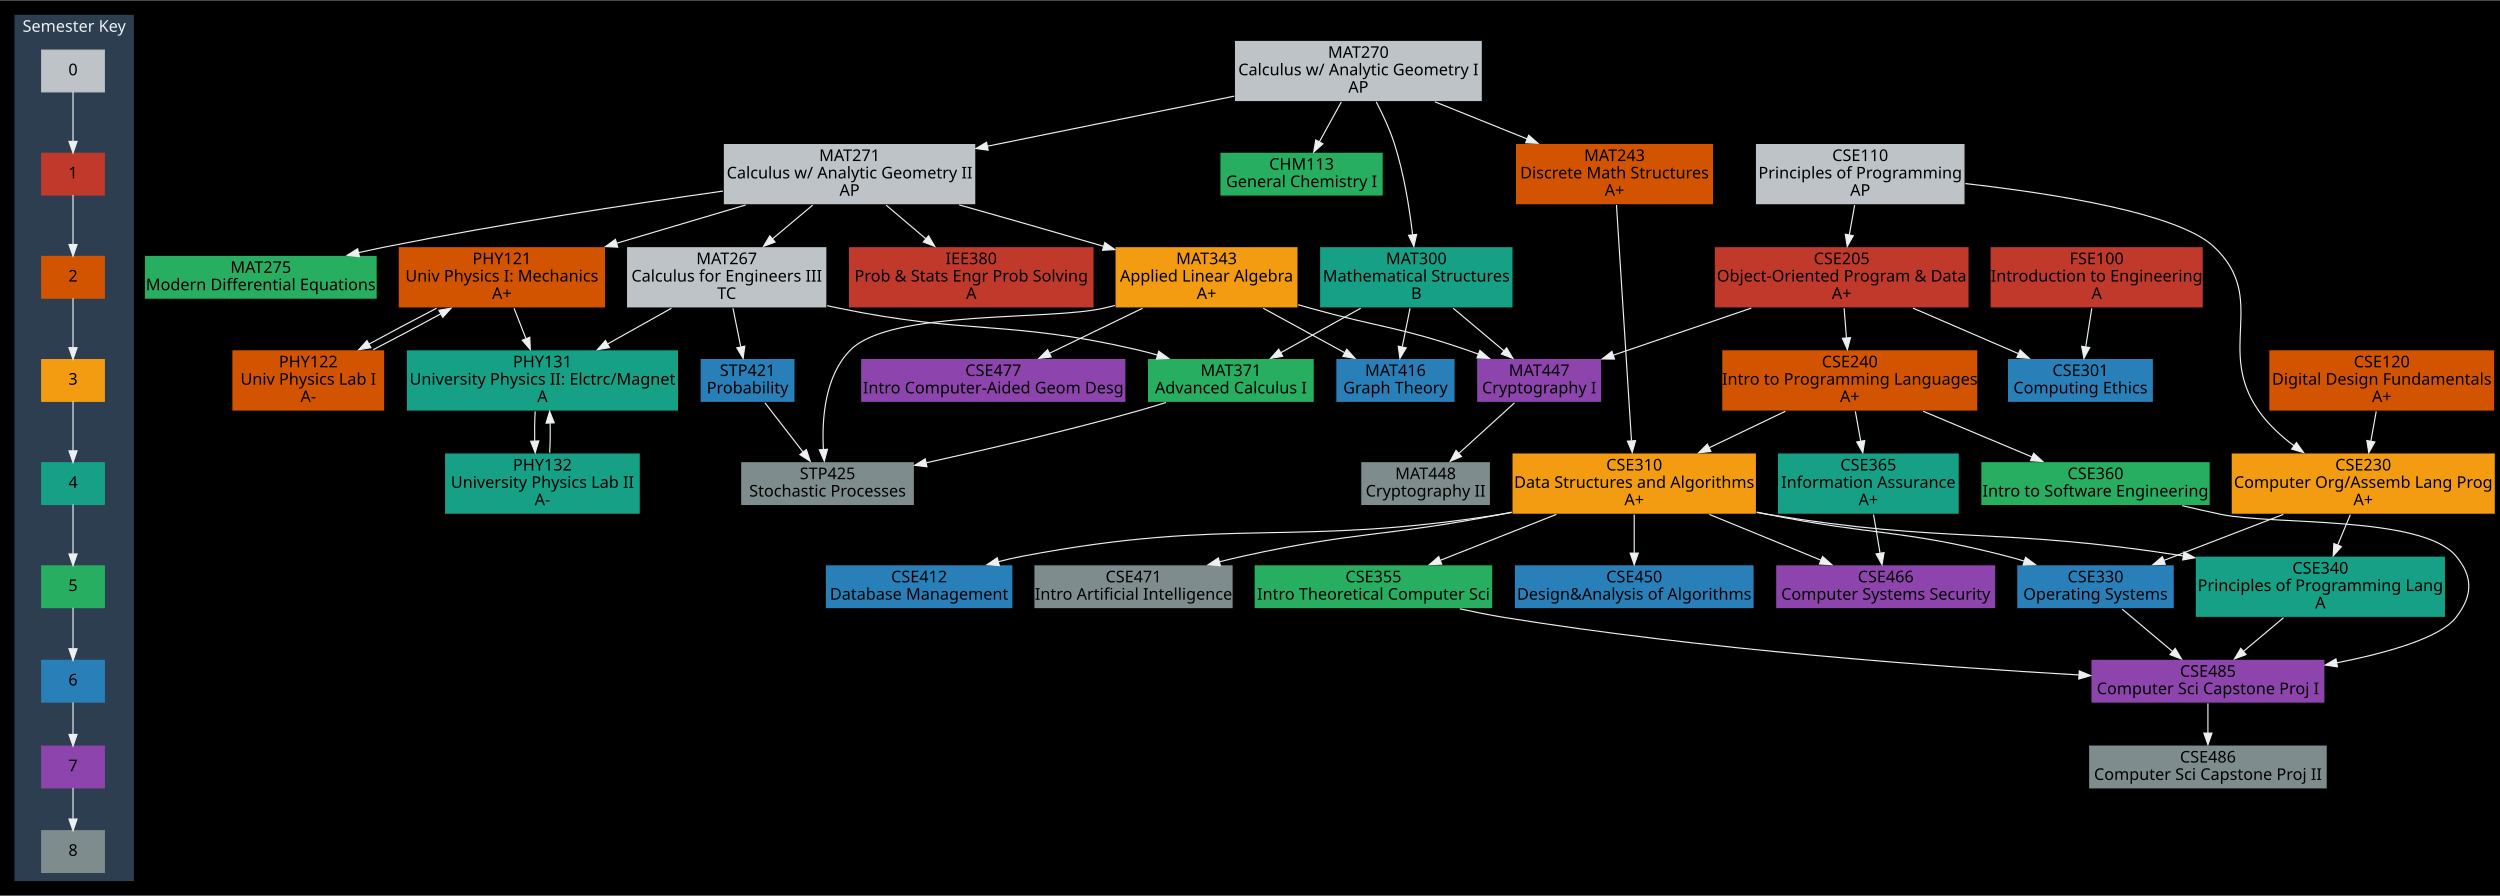
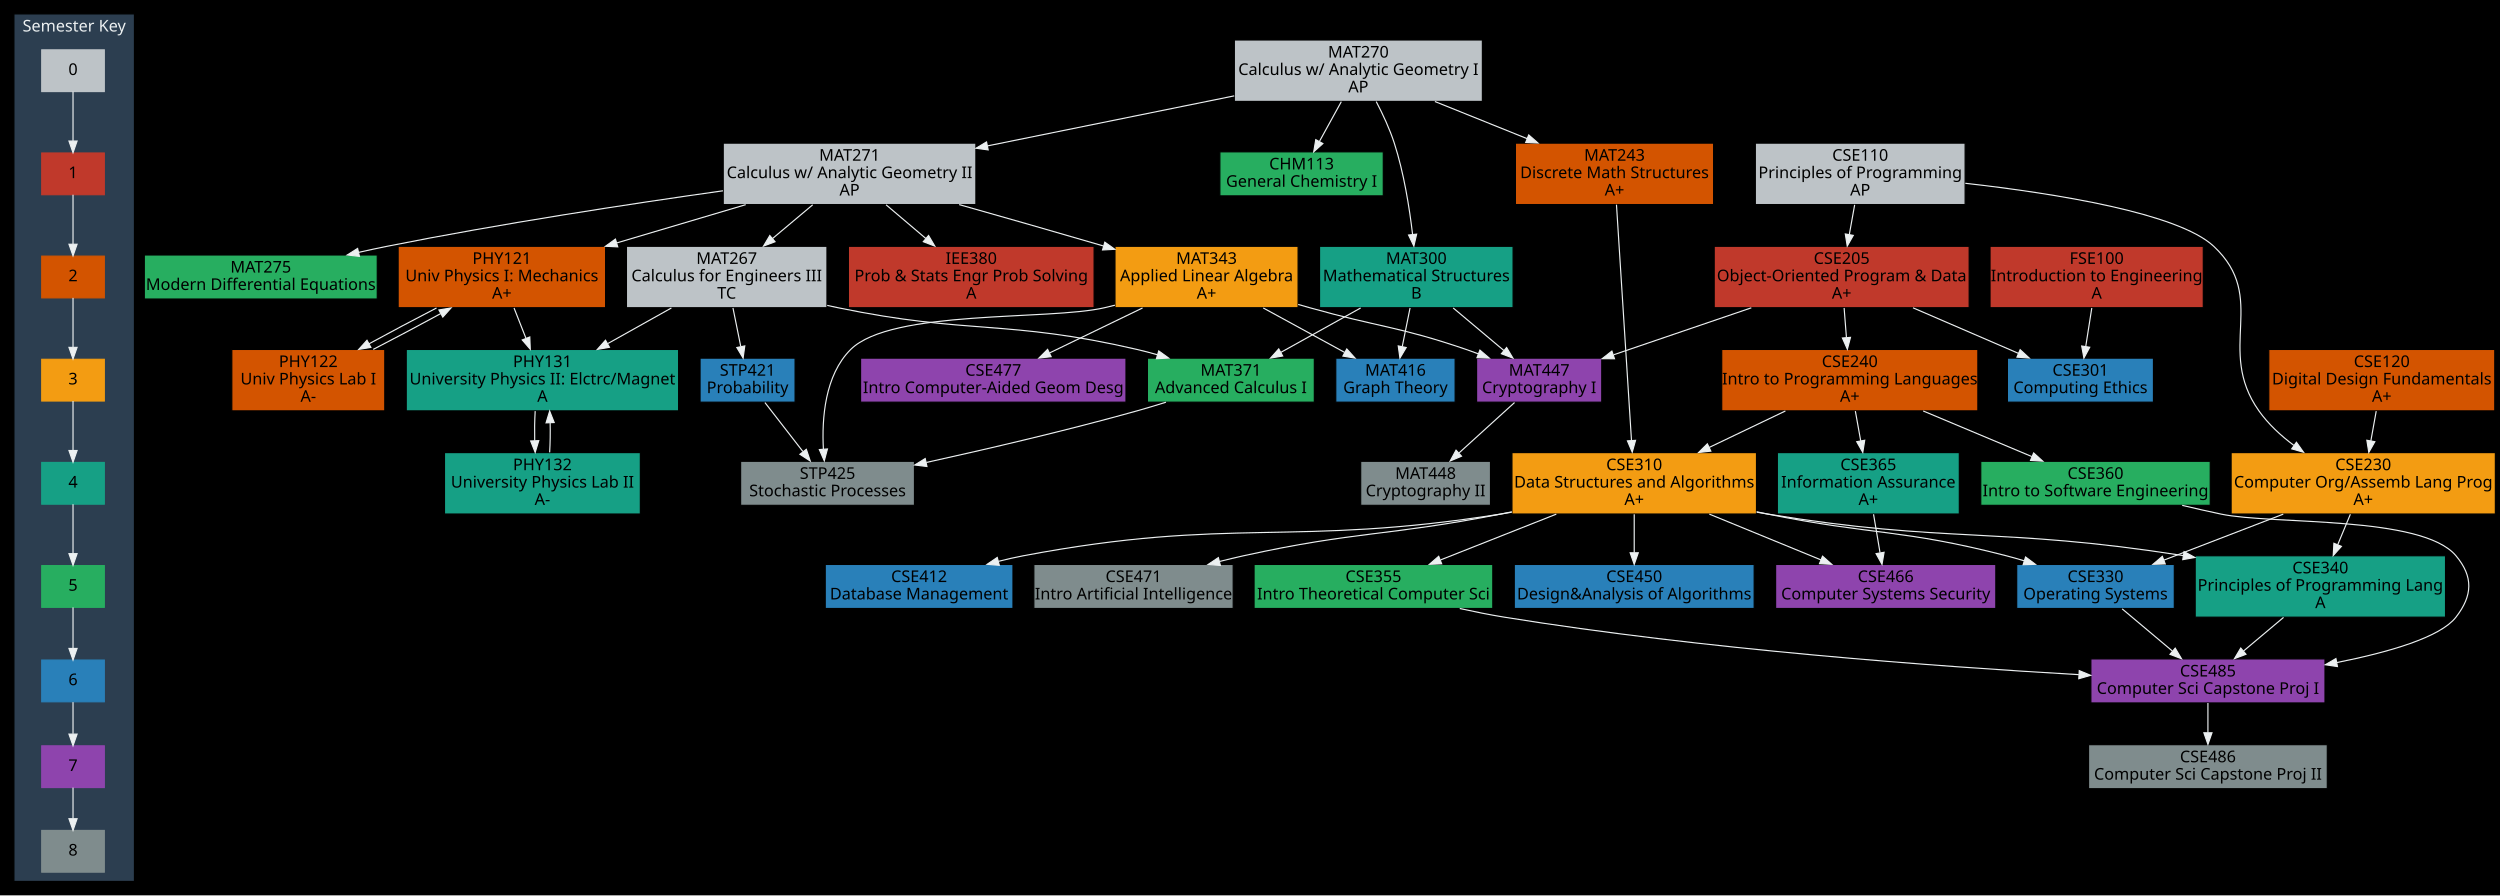
- <svg xmlns="http://www.w3.org/2000/svg" width="2157pt" height="773pt" viewBox="0.00 0.00 2157.00 772.50">
+ <svg xmlns="http://www.w3.org/2000/svg" width="1250px" viewBox="0.00 0.00 2157.00 772.50">
  <g id="graph0" class="graph" transform="scale(1 1) rotate(0) translate(4 768.5)">
    <polygon fill="#000000" stroke="transparent" points="-4,4 -4,-768.5 2153,-768.5 2153,4 -4,4" />
    <g id="clust1" class="cluster">
      <polygon fill="#2c3e50" stroke="#000000" points="8,-8 8,-756.5 112,-756.5 112,-8 8,-8" />
      <text text-anchor="middle" x="60" y="-741.3" font-family="Sans-Serif" font-size="14.00" fill="#ecf0f1">Semester Key</text>
    </g>
    <g id="node1" class="node">
      <polygon fill="#bdc3c7" stroke="#bdc3c7" points="86,-725.5 32,-725.5 32,-689.5 86,-689.5 86,-725.5" />
      <text text-anchor="middle" x="59" y="-703.8" font-family="Sans-Serif" font-size="14.00" fill="#000000">0</text>
    </g>
    <g id="node2" class="node">
      <polygon fill="#c0392b" stroke="#c0392b" points="86,-636.5 32,-636.5 32,-600.5 86,-600.5 86,-636.5" />
      <text text-anchor="middle" x="59" y="-614.8" font-family="Sans-Serif" font-size="14.00" fill="#000000">1</text>
    </g>
    <g id="edge1" class="edge">
      <path fill="none" stroke="#ecf0f1" d="M59,-689.49C59,-677.266 59,-660.85 59,-646.882" />
      <polygon fill="#ecf0f1" stroke="#ecf0f1" points="62.5,-646.789 59,-636.789 55.5,-646.789 62.5,-646.789" />
    </g>
    <g id="node3" class="node">
      <polygon fill="#d35400" stroke="#d35400" points="86,-547.5 32,-547.5 32,-511.5 86,-511.5 86,-547.5" />
      <text text-anchor="middle" x="59" y="-525.8" font-family="Sans-Serif" font-size="14.00" fill="#000000">2</text>
    </g>
    <g id="edge2" class="edge">
      <path fill="none" stroke="#ecf0f1" d="M59,-600.49C59,-588.266 59,-571.85 59,-557.882" />
      <polygon fill="#ecf0f1" stroke="#ecf0f1" points="62.5,-557.789 59,-547.789 55.5,-557.789 62.5,-557.789" />
    </g>
    <g id="node4" class="node">
      <polygon fill="#f39c12" stroke="#f39c12" points="86,-458.5 32,-458.5 32,-422.5 86,-422.5 86,-458.5" />
      <text text-anchor="middle" x="59" y="-436.8" font-family="Sans-Serif" font-size="14.00" fill="#000000">3</text>
    </g>
    <g id="edge3" class="edge">
      <path fill="none" stroke="#ecf0f1" d="M59,-511.49C59,-499.266 59,-482.849 59,-468.882" />
      <polygon fill="#ecf0f1" stroke="#ecf0f1" points="62.5,-468.789 59,-458.789 55.5,-468.789 62.5,-468.789" />
    </g>
    <g id="node5" class="node">
      <polygon fill="#16a085" stroke="#16a085" points="86,-369.5 32,-369.5 32,-333.5 86,-333.5 86,-369.5" />
      <text text-anchor="middle" x="59" y="-347.8" font-family="Sans-Serif" font-size="14.00" fill="#000000">4</text>
    </g>
    <g id="edge4" class="edge">
      <path fill="none" stroke="#ecf0f1" d="M59,-422.49C59,-410.266 59,-393.849 59,-379.882" />
      <polygon fill="#ecf0f1" stroke="#ecf0f1" points="62.5,-379.789 59,-369.789 55.5,-379.789 62.5,-379.789" />
    </g>
    <g id="node6" class="node">
      <polygon fill="#27ae60" stroke="#27ae60" points="86,-280.5 32,-280.5 32,-244.5 86,-244.5 86,-280.5" />
      <text text-anchor="middle" x="59" y="-258.8" font-family="Sans-Serif" font-size="14.00" fill="#000000">5</text>
    </g>
    <g id="edge5" class="edge">
      <path fill="none" stroke="#ecf0f1" d="M59,-333.49C59,-321.266 59,-304.849 59,-290.882" />
      <polygon fill="#ecf0f1" stroke="#ecf0f1" points="62.5,-290.789 59,-280.789 55.5,-290.789 62.5,-290.789" />
    </g>
    <g id="node7" class="node">
      <polygon fill="#2980b9" stroke="#2980b9" points="86,-199 32,-199 32,-163 86,-163 86,-199" />
      <text text-anchor="middle" x="59" y="-177.3" font-family="Sans-Serif" font-size="14.00" fill="#000000">6</text>
    </g>
    <g id="edge6" class="edge">
      <path fill="none" stroke="#ecf0f1" d="M59,-244.412C59,-234.072 59,-220.877 59,-209.204" />
      <polygon fill="#ecf0f1" stroke="#ecf0f1" points="62.5,-209.037 59,-199.037 55.5,-209.037 62.5,-209.037" />
    </g>
    <g id="node8" class="node">
      <polygon fill="#8e44ad" stroke="#8e44ad" points="86,-125 32,-125 32,-89 86,-89 86,-125" />
      <text text-anchor="middle" x="59" y="-103.3" font-family="Sans-Serif" font-size="14.00" fill="#000000">7</text>
    </g>
    <g id="edge7" class="edge">
      <path fill="none" stroke="#ecf0f1" d="M59,-162.708C59,-154.464 59,-144.538 59,-135.362" />
      <polygon fill="#ecf0f1" stroke="#ecf0f1" points="62.5,-135.082 59,-125.082 55.5,-135.082 62.5,-135.082" />
    </g>
    <g id="node9" class="node">
      <polygon fill="#7f8c8d" stroke="#7f8c8d" points="86,-52 32,-52 32,-16 86,-16 86,-52" />
      <text text-anchor="middle" x="59" y="-30.3" font-family="Sans-Serif" font-size="14.00" fill="#000000">8</text>
    </g>
    <g id="edge8" class="edge">
      <path fill="none" stroke="#ecf0f1" d="M59,-88.955C59,-80.883 59,-71.176 59,-62.182" />
      <polygon fill="#ecf0f1" stroke="#ecf0f1" points="62.5,-62.09 59,-52.09 55.5,-62.09 62.5,-62.09" />
    </g>
    <g id="node10" class="node">
      <polygon fill="#bdc3c7" stroke="#000000" points="1275,-734 1061,-734 1061,-681 1275,-681 1275,-734" />
      <text text-anchor="middle" x="1168" y="-718.8" font-family="Sans-Serif" font-size="14.00" fill="#000000">MAT270</text>
      <text text-anchor="middle" x="1168" y="-703.8" font-family="Sans-Serif" font-size="14.00" fill="#000000">Calculus w/ Analytic Geometry I</text>
      <text text-anchor="middle" x="1168" y="-688.8" font-family="Sans-Serif" font-size="14.00" fill="#000000">AP</text>
    </g>
    <g id="node11" class="node">
      <polygon fill="#bdc3c7" stroke="#000000" points="838,-645 620,-645 620,-592 838,-592 838,-645" />
      <text text-anchor="middle" x="729" y="-629.8" font-family="Sans-Serif" font-size="14.00" fill="#000000">MAT271</text>
      <text text-anchor="middle" x="729" y="-614.8" font-family="Sans-Serif" font-size="14.00" fill="#000000">Calculus w/ Analytic Geometry II</text>
      <text text-anchor="middle" x="729" y="-599.8" font-family="Sans-Serif" font-size="14.00" fill="#000000">AP</text>
    </g>
    <g id="edge9" class="edge">
      <path fill="none" stroke="#ecf0f1" d="M1060.889,-685.785C996.549,-672.741 914.566,-656.12 848.181,-642.662" />
      <polygon fill="#ecf0f1" stroke="#ecf0f1" points="848.581,-639.172 838.085,-640.615 847.19,-646.032 848.581,-639.172" />
    </g>
    <g id="node19" class="node">
      <polygon fill="#d35400" stroke="#000000" points="1474.5,-645 1303.5,-645 1303.5,-592 1474.5,-592 1474.5,-645" />
      <text text-anchor="middle" x="1389" y="-629.8" font-family="Sans-Serif" font-size="14.00" fill="#000000">MAT243</text>
      <text text-anchor="middle" x="1389" y="-614.8" font-family="Sans-Serif" font-size="14.00" fill="#000000">Discrete Math Structures</text>
      <text text-anchor="middle" x="1389" y="-599.8" font-family="Sans-Serif" font-size="14.00" fill="#000000">A+</text>
    </g>
    <g id="edge14" class="edge">
      <path fill="none" stroke="#ecf0f1" d="M1234.008,-680.918C1259.043,-670.836 1287.735,-659.281 1313.573,-648.876" />
      <polygon fill="#ecf0f1" stroke="#ecf0f1" points="1314.982,-652.081 1322.951,-645.099 1312.367,-645.588 1314.982,-652.081" />
    </g>
    <g id="node27" class="node">
      <polygon fill="#16a085" stroke="#000000" points="1301.5,-556 1134.5,-556 1134.5,-503 1301.5,-503 1301.5,-556" />
      <text text-anchor="middle" x="1218" y="-540.8" font-family="Sans-Serif" font-size="14.00" fill="#000000">MAT300</text>
      <text text-anchor="middle" x="1218" y="-525.8" font-family="Sans-Serif" font-size="14.00" fill="#000000">Mathematical Structures</text>
      <text text-anchor="middle" x="1218" y="-510.8" font-family="Sans-Serif" font-size="14.00" fill="#000000">B</text>
    </g>
    <g id="edge26" class="edge">
      <path fill="none" stroke="#ecf0f1" d="M1183.401,-680.859C1189.07,-670.036 1195.062,-657.22 1199,-645 1207.27,-619.337 1212.071,-589.25 1214.778,-566.219" />
      <polygon fill="#ecf0f1" stroke="#ecf0f1" points="1218.268,-566.496 1215.879,-556.174 1211.31,-565.733 1218.268,-566.496" />
    </g>
    <g id="node33" class="node">
      <polygon fill="#27ae60" stroke="#000000" points="1189.5,-637.5 1048.5,-637.5 1048.5,-599.5 1189.5,-599.5 1189.5,-637.5" />
      <text text-anchor="middle" x="1119" y="-622.3" font-family="Sans-Serif" font-size="14.00" fill="#000000">CHM113</text>
      <text text-anchor="middle" x="1119" y="-607.3" font-family="Sans-Serif" font-size="14.00" fill="#000000">General Chemistry I</text>
    </g>
    <g id="edge35" class="edge">
      <path fill="none" stroke="#ecf0f1" d="M1153.298,-680.797C1147.308,-669.917 1140.382,-657.337 1134.329,-646.342" />
      <polygon fill="#ecf0f1" stroke="#ecf0f1" points="1137.378,-644.624 1129.489,-637.552 1131.246,-648 1137.378,-644.624" />
    </g>
    <g id="node12" class="node">
      <polygon fill="#bdc3c7" stroke="#000000" points="709.5,-556 536.5,-556 536.5,-503 709.5,-503 709.5,-556" />
      <text text-anchor="middle" x="623" y="-540.8" font-family="Sans-Serif" font-size="14.00" fill="#000000">MAT267</text>
      <text text-anchor="middle" x="623" y="-525.8" font-family="Sans-Serif" font-size="14.00" fill="#000000">Calculus for Engineers III</text>
      <text text-anchor="middle" x="623" y="-510.8" font-family="Sans-Serif" font-size="14.00" fill="#000000">TC</text>
    </g>
    <g id="edge10" class="edge">
      <path fill="none" stroke="#ecf0f1" d="M697.197,-591.797C686.296,-582.645 673.963,-572.29 662.527,-562.688" />
      <polygon fill="#ecf0f1" stroke="#ecf0f1" points="664.69,-559.934 654.781,-556.184 660.189,-565.295 664.69,-559.934" />
    </g>
    <g id="node16" class="node">
      <polygon fill="#c0392b" stroke="#000000" points="940,-556 728,-556 728,-503 940,-503 940,-556" />
      <text text-anchor="middle" x="834" y="-540.8" font-family="Sans-Serif" font-size="14.00" fill="#000000">IEE380</text>
      <text text-anchor="middle" x="834" y="-525.8" font-family="Sans-Serif" font-size="14.00" fill="#000000">Prob &amp; Stats Engr Prob Solving</text>
      <text text-anchor="middle" x="834" y="-510.8" font-family="Sans-Serif" font-size="14.00" fill="#000000">A</text>
    </g>
    <g id="edge12" class="edge">
      <path fill="none" stroke="#ecf0f1" d="M760.504,-591.797C771.301,-582.645 783.518,-572.29 794.846,-562.688" />
      <polygon fill="#ecf0f1" stroke="#ecf0f1" points="797.154,-565.32 802.519,-556.184 792.627,-559.98 797.154,-565.32" />
    </g>
    <g id="node20" class="node">
      <polygon fill="#d35400" stroke="#000000" points="518.5,-556 339.5,-556 339.5,-503 518.5,-503 518.5,-556" />
      <text text-anchor="middle" x="429" y="-540.8" font-family="Sans-Serif" font-size="14.00" fill="#000000">PHY121</text>
      <text text-anchor="middle" x="429" y="-525.8" font-family="Sans-Serif" font-size="14.00" fill="#000000">Univ Physics I: Mechanics</text>
      <text text-anchor="middle" x="429" y="-510.8" font-family="Sans-Serif" font-size="14.00" fill="#000000">A+</text>
    </g>
    <g id="edge15" class="edge">
      <path fill="none" stroke="#ecf0f1" d="M639.396,-591.918C604.44,-581.547 564.229,-569.618 528.387,-558.985" />
      <polygon fill="#ecf0f1" stroke="#ecf0f1" points="528.983,-555.511 518.401,-556.022 526.992,-562.222 528.983,-555.511" />
    </g>
    <g id="node24" class="node">
      <polygon fill="#f39c12" stroke="#000000" points="1116,-556 958,-556 958,-503 1116,-503 1116,-556" />
      <text text-anchor="middle" x="1037" y="-540.8" font-family="Sans-Serif" font-size="14.00" fill="#000000">MAT343</text>
      <text text-anchor="middle" x="1037" y="-525.8" font-family="Sans-Serif" font-size="14.00" fill="#000000">Applied Linear Algebra</text>
      <text text-anchor="middle" x="1037" y="-510.8" font-family="Sans-Serif" font-size="14.00" fill="#000000">A+</text>
    </g>
    <g id="edge22" class="edge">
      <path fill="none" stroke="#ecf0f1" d="M823.575,-591.983C859.885,-581.717 901.928,-569.729 947.977,-556.285" />
      <polygon fill="#ecf0f1" stroke="#ecf0f1" points="949.247,-559.561 957.863,-553.395 947.283,-552.842 949.247,-559.561" />
    </g>
    <g id="node30" class="node">
      <polygon fill="#27ae60" stroke="#000000" points="321.5,-548.5 120.5,-548.5 120.5,-510.5 321.5,-510.5 321.5,-548.5" />
      <text text-anchor="middle" x="221" y="-533.3" font-family="Sans-Serif" font-size="14.00" fill="#000000">MAT275</text>
      <text text-anchor="middle" x="221" y="-518.3" font-family="Sans-Serif" font-size="14.00" fill="#000000">Modern Differential Equations</text>
    </g>
    <g id="edge31" class="edge">
      <path fill="none" stroke="#ecf0f1" d="M619.761,-603.886C539.329,-592.52 427.468,-575.447 330,-556 322.057,-554.415 313.818,-552.646 305.589,-550.794" />
      <polygon fill="#ecf0f1" stroke="#ecf0f1" points="306.105,-547.322 295.576,-548.501 304.543,-554.145 306.105,-547.322" />
    </g>
    <g id="node28" class="node">
      <polygon fill="#16a085" stroke="#000000" points="581.5,-467 346.5,-467 346.5,-414 581.5,-414 581.5,-467" />
      <text text-anchor="middle" x="464" y="-451.8" font-family="Sans-Serif" font-size="14.00" fill="#000000">PHY131</text>
      <text text-anchor="middle" x="464" y="-436.8" font-family="Sans-Serif" font-size="14.00" fill="#000000">University Physics II: Elctrc/Magnet</text>
      <text text-anchor="middle" x="464" y="-421.8" font-family="Sans-Serif" font-size="14.00" fill="#000000">A</text>
    </g>
    <g id="edge28" class="edge">
      <path fill="none" stroke="#ecf0f1" d="M575.295,-502.797C558.08,-493.161 538.484,-482.192 520.582,-472.172" />
      <polygon fill="#ecf0f1" stroke="#ecf0f1" points="521.833,-468.861 511.397,-467.031 518.414,-474.969 521.833,-468.861" />
    </g>
    <g id="node31" class="node">
      <polygon fill="#27ae60" stroke="#000000" points="1130,-459.5 986,-459.5 986,-421.5 1130,-421.5 1130,-459.5" />
      <text text-anchor="middle" x="1058" y="-444.3" font-family="Sans-Serif" font-size="14.00" fill="#000000">MAT371</text>
      <text text-anchor="middle" x="1058" y="-429.3" font-family="Sans-Serif" font-size="14.00" fill="#000000">Advanced Calculus I</text>
    </g>
    <g id="edge32" class="edge">
      <path fill="none" stroke="#ecf0f1" d="M709.74,-505.009C712.859,-504.303 715.952,-503.63 719,-503 832.377,-479.546 864.203,-493.103 977,-467 982.726,-465.675 988.624,-464.123 994.504,-462.447" />
      <polygon fill="#ecf0f1" stroke="#ecf0f1" points="995.758,-465.726 1004.349,-459.527 993.767,-459.015 995.758,-465.726" />
    </g>
    <g id="node35" class="node">
      <polygon fill="#2980b9" stroke="#000000" points="682,-459.5 600,-459.5 600,-421.5 682,-421.5 682,-459.5" />
      <text text-anchor="middle" x="641" y="-444.3" font-family="Sans-Serif" font-size="14.00" fill="#000000">STP421</text>
      <text text-anchor="middle" x="641" y="-429.3" font-family="Sans-Serif" font-size="14.00" fill="#000000">Probability</text>
    </g>
    <g id="edge37" class="edge">
      <path fill="none" stroke="#ecf0f1" d="M628.401,-502.797C630.513,-492.352 632.942,-480.34 635.101,-469.669" />
      <polygon fill="#ecf0f1" stroke="#ecf0f1" points="638.595,-470.047 637.147,-459.552 631.734,-468.659 638.595,-470.047" />
    </g>
    <g id="node13" class="node">
      <polygon fill="#bdc3c7" stroke="#000000" points="1691.5,-645 1510.5,-645 1510.5,-592 1691.5,-592 1691.5,-645" />
      <text text-anchor="middle" x="1601" y="-629.8" font-family="Sans-Serif" font-size="14.00" fill="#000000">CSE110</text>
      <text text-anchor="middle" x="1601" y="-614.8" font-family="Sans-Serif" font-size="14.00" fill="#000000">Principles of Programming</text>
      <text text-anchor="middle" x="1601" y="-599.8" font-family="Sans-Serif" font-size="14.00" fill="#000000">AP</text>
    </g>
    <g id="node14" class="node">
      <polygon fill="#c0392b" stroke="#000000" points="1695,-556 1475,-556 1475,-503 1695,-503 1695,-556" />
      <text text-anchor="middle" x="1585" y="-540.8" font-family="Sans-Serif" font-size="14.00" fill="#000000">CSE205</text>
      <text text-anchor="middle" x="1585" y="-525.8" font-family="Sans-Serif" font-size="14.00" fill="#000000">Object-Oriented Program &amp; Data</text>
      <text text-anchor="middle" x="1585" y="-510.8" font-family="Sans-Serif" font-size="14.00" fill="#000000">A+</text>
    </g>
    <g id="edge11" class="edge">
      <path fill="none" stroke="#ecf0f1" d="M1596.199,-591.797C1594.744,-583.701 1593.119,-574.663 1591.569,-566.038" />
      <polygon fill="#ecf0f1" stroke="#ecf0f1" points="1595.011,-565.407 1589.797,-556.184 1588.122,-566.646 1595.011,-565.407" />
    </g>
    <g id="node22" class="node">
      <polygon fill="#f39c12" stroke="#000000" points="2149,-378 1921,-378 1921,-325 2149,-325 2149,-378" />
      <text text-anchor="middle" x="2035" y="-362.8" font-family="Sans-Serif" font-size="14.00" fill="#000000">CSE230</text>
      <text text-anchor="middle" x="2035" y="-347.8" font-family="Sans-Serif" font-size="14.00" fill="#000000">Computer Org/Assemb Lang Prog</text>
      <text text-anchor="middle" x="2035" y="-332.8" font-family="Sans-Serif" font-size="14.00" fill="#000000">A+</text>
    </g>
    <g id="edge18" class="edge">
      <path fill="none" stroke="#ecf0f1" d="M1691.684,-610.36C1770.059,-601.502 1875.419,-584.629 1906,-556 1953.779,-511.271 1907.19,-467.421 1945,-414 1953.047,-402.63 1963.855,-392.651 1975.185,-384.197" />
      <polygon fill="#ecf0f1" stroke="#ecf0f1" points="1977.357,-386.948 1983.495,-378.313 1973.311,-381.235 1977.357,-386.948" />
    </g>
    <g id="node18" class="node">
      <polygon fill="#d35400" stroke="#000000" points="1702.5,-467 1481.5,-467 1481.5,-414 1702.5,-414 1702.5,-467" />
      <text text-anchor="middle" x="1592" y="-451.8" font-family="Sans-Serif" font-size="14.00" fill="#000000">CSE240</text>
      <text text-anchor="middle" x="1592" y="-436.8" font-family="Sans-Serif" font-size="14.00" fill="#000000">Intro to Programming Languages</text>
      <text text-anchor="middle" x="1592" y="-421.8" font-family="Sans-Serif" font-size="14.00" fill="#000000">A+</text>
    </g>
    <g id="edge13" class="edge">
      <path fill="none" stroke="#ecf0f1" d="M1587.1,-502.797C1587.73,-494.789 1588.432,-485.86 1589.104,-477.32" />
      <polygon fill="#ecf0f1" stroke="#ecf0f1" points="1592.606,-477.428 1589.901,-467.184 1585.628,-476.879 1592.606,-477.428" />
    </g>
    <g id="node40" class="node">
      <polygon fill="#2980b9" stroke="#000000" points="1854,-459.5 1728,-459.5 1728,-421.5 1854,-421.5 1854,-459.5" />
      <text text-anchor="middle" x="1791" y="-444.3" font-family="Sans-Serif" font-size="14.00" fill="#000000">CSE301</text>
      <text text-anchor="middle" x="1791" y="-429.3" font-family="Sans-Serif" font-size="14.00" fill="#000000">Computing Ethics</text>
    </g>
    <g id="edge45" class="edge">
      <path fill="none" stroke="#ecf0f1" d="M1646.528,-502.918C1675.5,-490.4 1709.728,-475.613 1737.594,-463.573" />
      <polygon fill="#ecf0f1" stroke="#ecf0f1" points="1738.992,-466.782 1746.784,-459.603 1736.216,-460.356 1738.992,-466.782" />
    </g>
    <g id="node42" class="node">
      <polygon fill="#8e44ad" stroke="#000000" points="1378,-459.5 1270,-459.5 1270,-421.5 1378,-421.5 1378,-459.5" />
      <text text-anchor="middle" x="1324" y="-444.3" font-family="Sans-Serif" font-size="14.00" fill="#000000">MAT447</text>
      <text text-anchor="middle" x="1324" y="-429.3" font-family="Sans-Serif" font-size="14.00" fill="#000000">Cryptography I</text>
    </g>
    <g id="edge50" class="edge">
      <path fill="none" stroke="#ecf0f1" d="M1507.045,-502.918C1469.15,-489.995 1424.158,-474.653 1388.263,-462.413" />
      <polygon fill="#ecf0f1" stroke="#ecf0f1" points="1388.988,-458.963 1378.394,-459.048 1386.729,-465.588 1388.988,-458.963" />
    </g>
    <g id="node15" class="node">
      <polygon fill="#c0392b" stroke="#000000" points="1897,-556 1713,-556 1713,-503 1897,-503 1897,-556" />
      <text text-anchor="middle" x="1805" y="-540.8" font-family="Sans-Serif" font-size="14.00" fill="#000000">FSE100</text>
      <text text-anchor="middle" x="1805" y="-525.8" font-family="Sans-Serif" font-size="14.00" fill="#000000">Introduction to Engineering</text>
      <text text-anchor="middle" x="1805" y="-510.8" font-family="Sans-Serif" font-size="14.00" fill="#000000">A</text>
    </g>
    <g id="edge44" class="edge">
      <path fill="none" stroke="#ecf0f1" d="M1800.8,-502.797C1799.157,-492.352 1797.267,-480.34 1795.588,-469.669" />
      <polygon fill="#ecf0f1" stroke="#ecf0f1" points="1799.008,-468.886 1793.997,-459.552 1792.093,-469.974 1799.008,-468.886" />
    </g>
    <g id="node17" class="node">
      <polygon fill="#d35400" stroke="#000000" points="2148.5,-467 1953.5,-467 1953.5,-414 2148.5,-414 2148.5,-467" />
      <text text-anchor="middle" x="2051" y="-451.8" font-family="Sans-Serif" font-size="14.00" fill="#000000">CSE120</text>
      <text text-anchor="middle" x="2051" y="-436.8" font-family="Sans-Serif" font-size="14.00" fill="#000000">Digital Design Fundamentals</text>
      <text text-anchor="middle" x="2051" y="-421.8" font-family="Sans-Serif" font-size="14.00" fill="#000000">A+</text>
    </g>
    <g id="edge19" class="edge">
      <path fill="none" stroke="#ecf0f1" d="M2046.199,-413.797C2044.744,-405.701 2043.119,-396.663 2041.569,-388.038" />
      <polygon fill="#ecf0f1" stroke="#ecf0f1" points="2045.011,-387.407 2039.797,-378.184 2038.122,-388.646 2045.011,-387.407" />
    </g>
    <g id="node23" class="node">
      <polygon fill="#f39c12" stroke="#000000" points="1511.5,-378 1300.5,-378 1300.5,-325 1511.5,-325 1511.5,-378" />
      <text text-anchor="middle" x="1406" y="-362.8" font-family="Sans-Serif" font-size="14.00" fill="#000000">CSE310</text>
      <text text-anchor="middle" x="1406" y="-347.8" font-family="Sans-Serif" font-size="14.00" fill="#000000">Data Structures and Algorithms</text>
      <text text-anchor="middle" x="1406" y="-332.8" font-family="Sans-Serif" font-size="14.00" fill="#000000">A+</text>
    </g>
    <g id="edge20" class="edge">
      <path fill="none" stroke="#ecf0f1" d="M1536.446,-413.918C1515.746,-404.013 1492.074,-392.686 1470.629,-382.424" />
      <polygon fill="#ecf0f1" stroke="#ecf0f1" points="1472.12,-379.258 1461.589,-378.099 1469.099,-385.573 1472.12,-379.258" />
    </g>
    <g id="node26" class="node">
      <polygon fill="#16a085" stroke="#000000" points="1686.5,-378 1529.5,-378 1529.5,-325 1686.5,-325 1686.5,-378" />
      <text text-anchor="middle" x="1608" y="-362.8" font-family="Sans-Serif" font-size="14.00" fill="#000000">CSE365</text>
      <text text-anchor="middle" x="1608" y="-347.8" font-family="Sans-Serif" font-size="14.00" fill="#000000">Information Assurance</text>
      <text text-anchor="middle" x="1608" y="-332.8" font-family="Sans-Serif" font-size="14.00" fill="#000000">A+</text>
    </g>
    <g id="edge25" class="edge">
      <path fill="none" stroke="#ecf0f1" d="M1596.801,-413.797C1598.256,-405.701 1599.881,-396.663 1601.431,-388.038" />
      <polygon fill="#ecf0f1" stroke="#ecf0f1" points="1604.878,-388.646 1603.203,-378.184 1597.989,-387.407 1604.878,-388.646" />
    </g>
    <g id="node32" class="node">
      <polygon fill="#27ae60" stroke="#000000" points="1903,-370.5 1705,-370.5 1705,-332.5 1903,-332.5 1903,-370.5" />
      <text text-anchor="middle" x="1804" y="-355.3" font-family="Sans-Serif" font-size="14.00" fill="#000000">CSE360</text>
      <text text-anchor="middle" x="1804" y="-340.3" font-family="Sans-Serif" font-size="14.00" fill="#000000">Intro to Software Engineering</text>
    </g>
    <g id="edge34" class="edge">
      <path fill="none" stroke="#ecf0f1" d="M1655.32,-413.918C1685.136,-401.4 1720.361,-386.613 1749.039,-374.573" />
      <polygon fill="#ecf0f1" stroke="#ecf0f1" points="1750.631,-377.701 1758.496,-370.603 1747.921,-371.247 1750.631,-377.701" />
    </g>
    <g id="edge21" class="edge">
      <path fill="none" stroke="#ecf0f1" d="M1390.692,-591.923C1393.739,-544.067 1400.155,-443.308 1403.634,-388.653" />
      <polygon fill="#ecf0f1" stroke="#ecf0f1" points="1407.147,-388.568 1404.289,-378.366 1400.161,-388.123 1407.147,-388.568" />
    </g>
    <g id="node21" class="node">
      <polygon fill="#d35400" stroke="#000000" points="328,-467 196,-467 196,-414 328,-414 328,-467" />
      <text text-anchor="middle" x="262" y="-451.8" font-family="Sans-Serif" font-size="14.00" fill="#000000">PHY122</text>
      <text text-anchor="middle" x="262" y="-436.8" font-family="Sans-Serif" font-size="14.00" fill="#000000">Univ Physics Lab I</text>
      <text text-anchor="middle" x="262" y="-421.8" font-family="Sans-Serif" font-size="14.00" fill="#000000">A-</text>
    </g>
    <g id="edge17" class="edge">
      <path fill="none" stroke="#ecf0f1" d="M372.649,-502.797C353.821,-493.073 332.948,-481.991 314.43,-471.896" />
      <polygon fill="#ecf0f1" stroke="#ecf0f1" points="315.999,-468.765 305.547,-467.031 312.636,-474.905 315.999,-468.765" />
    </g>
    <g id="edge27" class="edge">
      <path fill="none" stroke="#ecf0f1" d="M439.501,-502.797C442.72,-494.613 446.316,-485.467 449.741,-476.757" />
      <polygon fill="#ecf0f1" stroke="#ecf0f1" points="453.104,-477.771 453.506,-467.184 446.589,-475.209 453.104,-477.771" />
    </g>
    <g id="edge16" class="edge">
      <path fill="none" stroke="#ecf0f1" d="M318.017,-467.031C336.821,-476.739 357.696,-487.819 376.242,-497.925" />
      <polygon fill="#ecf0f1" stroke="#ecf0f1" points="374.688,-501.064 385.14,-502.797 378.05,-494.924 374.688,-501.064" />
    </g>
    <g id="node25" class="node">
      <polygon fill="#16a085" stroke="#000000" points="2106,-289 1890,-289 1890,-236 2106,-236 2106,-289" />
      <text text-anchor="middle" x="1998" y="-273.8" font-family="Sans-Serif" font-size="14.00" fill="#000000">CSE340</text>
      <text text-anchor="middle" x="1998" y="-258.8" font-family="Sans-Serif" font-size="14.00" fill="#000000">Principles of Programming Lang</text>
      <text text-anchor="middle" x="1998" y="-243.8" font-family="Sans-Serif" font-size="14.00" fill="#000000">A</text>
    </g>
    <g id="edge24" class="edge">
      <path fill="none" stroke="#ecf0f1" d="M2023.899,-324.797C2020.46,-316.525 2016.612,-307.27 2012.957,-298.476" />
      <polygon fill="#ecf0f1" stroke="#ecf0f1" points="2016.164,-297.074 2009.093,-289.184 2009.7,-299.762 2016.164,-297.074" />
    </g>
    <g id="node39" class="node">
      <polygon fill="#2980b9" stroke="#000000" points="1872,-281.5 1736,-281.5 1736,-243.5 1872,-243.5 1872,-281.5" />
      <text text-anchor="middle" x="1804" y="-266.3" font-family="Sans-Serif" font-size="14.00" fill="#000000">CSE330</text>
      <text text-anchor="middle" x="1804" y="-251.3" font-family="Sans-Serif" font-size="14.00" fill="#000000">Operating Systems</text>
    </g>
    <g id="edge42" class="edge">
      <path fill="none" stroke="#ecf0f1" d="M1966.005,-324.918C1933.234,-312.292 1894.467,-297.355 1863.073,-285.26" />
      <polygon fill="#ecf0f1" stroke="#ecf0f1" points="1864.172,-281.932 1853.582,-281.603 1861.655,-288.464 1864.172,-281.932" />
    </g>
    <g id="edge23" class="edge">
      <path fill="none" stroke="#ecf0f1" d="M1511.799,-326.589C1514.896,-326.03 1517.967,-325.499 1521,-325 1676.411,-299.429 1720.49,-314.174 1879.581,-289.142" />
      <polygon fill="#ecf0f1" stroke="#ecf0f1" points="1880.406,-292.554 1889.727,-287.516 1879.299,-285.642 1880.406,-292.554" />
    </g>
    <g id="node34" class="node">
      <polygon fill="#27ae60" stroke="#000000" points="1284,-281.5 1078,-281.5 1078,-243.5 1284,-243.5 1284,-281.5" />
      <text text-anchor="middle" x="1181" y="-266.3" font-family="Sans-Serif" font-size="14.00" fill="#000000">CSE355</text>
      <text text-anchor="middle" x="1181" y="-251.3" font-family="Sans-Serif" font-size="14.00" fill="#000000">Intro Theoretical Computer Sci</text>
    </g>
    <g id="edge36" class="edge">
      <path fill="none" stroke="#ecf0f1" d="M1338.797,-324.918C1307.015,-312.346 1269.443,-297.484 1238.935,-285.416" />
      <polygon fill="#ecf0f1" stroke="#ecf0f1" points="1239.88,-282.027 1229.294,-281.603 1237.306,-288.536 1239.88,-282.027" />
    </g>
    <g id="node37" class="node">
      <polygon fill="#2980b9" stroke="#000000" points="1509.5,-281.5 1302.5,-281.5 1302.5,-243.5 1509.5,-243.5 1509.5,-281.5" />
      <text text-anchor="middle" x="1406" y="-266.3" font-family="Sans-Serif" font-size="14.00" fill="#000000">CSE450</text>
      <text text-anchor="middle" x="1406" y="-251.3" font-family="Sans-Serif" font-size="14.00" fill="#000000">Design&amp;Analysis of Algorithms</text>
    </g>
    <g id="edge40" class="edge">
      <path fill="none" stroke="#ecf0f1" d="M1406,-324.797C1406,-314.352 1406,-302.34 1406,-291.669" />
      <polygon fill="#ecf0f1" stroke="#ecf0f1" points="1409.5,-291.552 1406,-281.552 1402.5,-291.552 1409.5,-291.552" />
    </g>
    <g id="node38" class="node">
      <polygon fill="#2980b9" stroke="#000000" points="870,-281.5 708,-281.5 708,-243.5 870,-243.5 870,-281.5" />
      <text text-anchor="middle" x="789" y="-266.3" font-family="Sans-Serif" font-size="14.00" fill="#000000">CSE412</text>
      <text text-anchor="middle" x="789" y="-251.3" font-family="Sans-Serif" font-size="14.00" fill="#000000">Database Management</text>
    </g>
    <g id="edge41" class="edge">
      <path fill="none" stroke="#ecf0f1" d="M1300.209,-326.538C1297.11,-325.995 1294.036,-325.48 1291,-325 1109.447,-296.293 1059.613,-323.128 879,-289 871.958,-287.669 864.678,-286.013 857.449,-284.183" />
      <polygon fill="#ecf0f1" stroke="#ecf0f1" points="858.215,-280.765 847.652,-281.593 856.426,-287.533 858.215,-280.765" />
    </g>
    <g id="edge43" class="edge">
      <path fill="none" stroke="#ecf0f1" d="M1511.545,-326.948C1514.73,-326.281 1517.887,-325.63 1521,-325 1612.095,-306.558 1636.998,-312.196 1727,-289 1732.005,-287.71 1737.152,-286.248 1742.297,-284.689" />
      <polygon fill="#ecf0f1" stroke="#ecf0f1" points="1743.661,-287.929 1752.151,-281.592 1741.562,-281.251 1743.661,-287.929" />
    </g>
    <g id="node43" class="node">
      <polygon fill="#8e44ad" stroke="#000000" points="1718,-281.5 1528,-281.5 1528,-243.5 1718,-243.5 1718,-281.5" />
      <text text-anchor="middle" x="1623" y="-266.3" font-family="Sans-Serif" font-size="14.00" fill="#000000">CSE466</text>
      <text text-anchor="middle" x="1623" y="-251.3" font-family="Sans-Serif" font-size="14.00" fill="#000000">Computer Systems Security</text>
    </g>
    <g id="edge53" class="edge">
      <path fill="none" stroke="#ecf0f1" d="M1470.813,-324.918C1501.465,-312.346 1537.702,-297.484 1567.125,-285.416" />
      <polygon fill="#ecf0f1" stroke="#ecf0f1" points="1568.499,-288.636 1576.423,-281.603 1565.843,-282.159 1568.499,-288.636" />
    </g>
    <g id="node45" class="node">
      <polygon fill="#7f8c8d" stroke="#000000" points="1060,-281.5 888,-281.5 888,-243.5 1060,-243.5 1060,-281.5" />
      <text text-anchor="middle" x="974" y="-266.3" font-family="Sans-Serif" font-size="14.00" fill="#000000">CSE471</text>
      <text text-anchor="middle" x="974" y="-251.3" font-family="Sans-Serif" font-size="14.00" fill="#000000">Intro Artificial Intelligence</text>
    </g>
    <g id="edge56" class="edge">
      <path fill="none" stroke="#ecf0f1" d="M1300.465,-326.898C1297.277,-326.245 1294.116,-325.611 1291,-325 1192.912,-305.767 1166.624,-310.462 1069,-289 1062.315,-287.53 1055.4,-285.873 1048.492,-284.123" />
      <polygon fill="#ecf0f1" stroke="#ecf0f1" points="1048.961,-280.629 1038.402,-281.504 1047.202,-287.405 1048.961,-280.629" />
    </g>
    <g id="node36" class="node">
      <polygon fill="#2980b9" stroke="#000000" points="1251.5,-459.5 1148.5,-459.5 1148.5,-421.5 1251.5,-421.5 1251.5,-459.5" />
      <text text-anchor="middle" x="1200" y="-444.3" font-family="Sans-Serif" font-size="14.00" fill="#000000">MAT416</text>
      <text text-anchor="middle" x="1200" y="-429.3" font-family="Sans-Serif" font-size="14.00" fill="#000000">Graph Theory</text>
    </g>
    <g id="edge39" class="edge">
      <path fill="none" stroke="#ecf0f1" d="M1085.905,-502.797C1108.224,-490.611 1134.447,-476.293 1156.121,-464.458" />
      <polygon fill="#ecf0f1" stroke="#ecf0f1" points="1158.008,-467.416 1165.107,-459.552 1154.653,-461.272 1158.008,-467.416" />
    </g>
    <g id="edge52" class="edge">
      <path fill="none" stroke="#ecf0f1" d="M1116.064,-505.83C1119.419,-504.866 1122.742,-503.919 1126,-503 1185.764,-486.138 1202.242,-487.086 1261,-467 1264.46,-465.817 1267.999,-464.536 1271.549,-463.195" />
      <polygon fill="#ecf0f1" stroke="#ecf0f1" points="1272.878,-466.434 1280.923,-459.541 1270.335,-459.912 1272.878,-466.434" />
    </g>
    <g id="node44" class="node">
      <polygon fill="#8e44ad" stroke="#000000" points="967.5,-459.5 738.5,-459.5 738.5,-421.5 967.5,-421.5 967.5,-459.5" />
      <text text-anchor="middle" x="853" y="-444.3" font-family="Sans-Serif" font-size="14.00" fill="#000000">CSE477</text>
      <text text-anchor="middle" x="853" y="-429.3" font-family="Sans-Serif" font-size="14.00" fill="#000000">Intro Computer-Aided Geom Desg</text>
    </g>
    <g id="edge55" class="edge">
      <path fill="none" stroke="#ecf0f1" d="M981.794,-502.797C956.263,-490.448 926.205,-475.909 901.552,-463.984" />
      <polygon fill="#ecf0f1" stroke="#ecf0f1" points="902.914,-460.755 892.388,-459.552 899.866,-467.057 902.914,-460.755" />
    </g>
    <g id="node48" class="node">
      <polygon fill="#7f8c8d" stroke="#000000" points="785,-370.5 635,-370.5 635,-332.5 785,-332.5 785,-370.5" />
      <text text-anchor="middle" x="710" y="-355.3" font-family="Sans-Serif" font-size="14.00" fill="#000000">STP425</text>
      <text text-anchor="middle" x="710" y="-340.3" font-family="Sans-Serif" font-size="14.00" fill="#000000">Stochastic Processes</text>
    </g>
    <g id="edge59" class="edge">
      <path fill="none" stroke="#ecf0f1" d="M957.976,-505.176C954.953,-504.413 951.953,-503.684 949,-503 900.953,-491.866 765.023,-501.725 730,-467 707.646,-444.836 705.004,-407.286 706.414,-381.037" />
      <polygon fill="#ecf0f1" stroke="#ecf0f1" points="709.917,-381.137 707.187,-370.9 702.937,-380.605 709.917,-381.137" />
    </g>
    <g id="node41" class="node">
      <polygon fill="#8e44ad" stroke="#000000" points="2002,-200 1800,-200 1800,-162 2002,-162 2002,-200" />
      <text text-anchor="middle" x="1901" y="-184.8" font-family="Sans-Serif" font-size="14.00" fill="#000000">CSE485</text>
      <text text-anchor="middle" x="1901" y="-169.8" font-family="Sans-Serif" font-size="14.00" fill="#000000">Computer Sci Capstone Proj I</text>
    </g>
    <g id="edge47" class="edge">
      <path fill="none" stroke="#ecf0f1" d="M1966.239,-235.814C1955.123,-226.475 1942.671,-216.012 1931.649,-206.751" />
      <polygon fill="#ecf0f1" stroke="#ecf0f1" points="1933.822,-204.006 1923.915,-200.253 1929.32,-209.366 1933.822,-204.006" />
    </g>
    <g id="edge54" class="edge">
      <path fill="none" stroke="#ecf0f1" d="M1612.501,-324.797C1614.261,-314.352 1616.285,-302.34 1618.084,-291.669" />
      <polygon fill="#ecf0f1" stroke="#ecf0f1" points="1621.578,-291.994 1619.789,-281.552 1614.676,-290.831 1621.578,-291.994" />
    </g>
    <g id="edge33" class="edge">
      <path fill="none" stroke="#ecf0f1" d="M1169.995,-502.797C1148.087,-490.611 1122.347,-476.293 1101.071,-464.458" />
      <polygon fill="#ecf0f1" stroke="#ecf0f1" points="1102.691,-461.354 1092.25,-459.552 1099.288,-467.471 1102.691,-461.354" />
    </g>
    <g id="edge38" class="edge">
      <path fill="none" stroke="#ecf0f1" d="M1212.599,-502.797C1210.487,-492.352 1208.058,-480.34 1205.899,-469.669" />
      <polygon fill="#ecf0f1" stroke="#ecf0f1" points="1209.266,-468.659 1203.853,-459.552 1202.405,-470.047 1209.266,-468.659" />
    </g>
    <g id="edge51" class="edge">
      <path fill="none" stroke="#ecf0f1" d="M1249.803,-502.797C1263.669,-491.155 1279.853,-477.567 1293.561,-466.058" />
      <polygon fill="#ecf0f1" stroke="#ecf0f1" points="1295.901,-468.663 1301.309,-459.552 1291.4,-463.302 1295.901,-468.663" />
    </g>
    <g id="node29" class="node">
      <polygon fill="#16a085" stroke="#000000" points="548.5,-378 379.5,-378 379.5,-325 548.5,-325 548.5,-378" />
      <text text-anchor="middle" x="464" y="-362.8" font-family="Sans-Serif" font-size="14.00" fill="#000000">PHY132</text>
      <text text-anchor="middle" x="464" y="-347.8" font-family="Sans-Serif" font-size="14.00" fill="#000000">University Physics Lab II</text>
      <text text-anchor="middle" x="464" y="-332.8" font-family="Sans-Serif" font-size="14.00" fill="#000000">A-</text>
    </g>
    <g id="edge30" class="edge">
      <path fill="none" stroke="#ecf0f1" d="M457.755,-413.797C457.276,-405.789 457.138,-396.86 457.34,-388.32" />
      <polygon fill="#ecf0f1" stroke="#ecf0f1" points="460.843,-388.319 457.756,-378.184 453.849,-388.032 460.843,-388.319" />
    </g>
    <g id="edge29" class="edge">
      <path fill="none" stroke="#ecf0f1" d="M470.244,-378.184C470.723,-386.191 470.862,-395.12 470.66,-403.66" />
      <polygon fill="#ecf0f1" stroke="#ecf0f1" points="467.157,-403.662 470.245,-413.797 474.151,-403.949 467.157,-403.662" />
    </g>
    <g id="edge60" class="edge">
      <path fill="none" stroke="#ecf0f1" d="M1001.981,-421.479C993.642,-418.85 985.121,-416.274 977,-414 916.705,-397.114 847.89,-381.082 795.223,-369.483" />
      <polygon fill="#ecf0f1" stroke="#ecf0f1" points="795.766,-366.019 785.248,-367.297 794.267,-372.857 795.766,-366.019" />
    </g>
    <g id="edge49" class="edge">
      <path fill="none" stroke="#ecf0f1" d="M1878.803,-332.477C1889.906,-329.848 1901.233,-327.273 1912,-325 1956.827,-315.536 2085.568,-324.111 2115,-289 2130.132,-270.948 2129.435,-254.614 2115,-236 2101.504,-218.596 2057.061,-205.74 2012.149,-196.853" />
      <polygon fill="#ecf0f1" stroke="#ecf0f1" points="2012.747,-193.404 2002.267,-194.96 2011.43,-200.279 2012.747,-193.404" />
    </g>
    <g id="edge48" class="edge">
      <path fill="none" stroke="#ecf0f1" d="M1255.469,-243.481C1268.261,-240.661 1281.468,-238.027 1294,-236 1465.831,-208.207 1667.467,-193.423 1789.654,-186.405" />
      <polygon fill="#ecf0f1" stroke="#ecf0f1" points="1789.982,-189.892 1799.768,-185.831 1789.586,-182.903 1789.982,-189.892" />
    </g>
    <g id="edge61" class="edge">
      <path fill="none" stroke="#ecf0f1" d="M655.972,-421.188C665.556,-408.826 678.139,-392.596 688.75,-378.91" />
      <polygon fill="#ecf0f1" stroke="#ecf0f1" points="691.696,-380.822 695.057,-370.774 686.164,-376.533 691.696,-380.822" />
    </g>
    <g id="edge46" class="edge">
      <path fill="none" stroke="#ecf0f1" d="M1826.988,-243.186C1839.913,-232.325 1856.219,-218.625 1870.233,-206.85" />
      <polygon fill="#ecf0f1" stroke="#ecf0f1" points="1872.773,-209.288 1878.177,-200.176 1868.27,-203.929 1872.773,-209.288" />
    </g>
    <g id="node46" class="node">
      <polygon fill="#7f8c8d" stroke="#000000" points="2004,-126 1798,-126 1798,-88 2004,-88 2004,-126" />
      <text text-anchor="middle" x="1901" y="-110.8" font-family="Sans-Serif" font-size="14.00" fill="#000000">CSE486</text>
      <text text-anchor="middle" x="1901" y="-95.8" font-family="Sans-Serif" font-size="14.00" fill="#000000">Computer Sci Capstone Proj II</text>
    </g>
    <g id="edge57" class="edge">
      <path fill="none" stroke="#ecf0f1" d="M1901,-161.943C1901,-154.149 1901,-144.954 1901,-136.338" />
      <polygon fill="#ecf0f1" stroke="#ecf0f1" points="1904.5,-136.249 1901,-126.249 1897.5,-136.25 1904.5,-136.249" />
    </g>
    <g id="node47" class="node">
      <polygon fill="#7f8c8d" stroke="#000000" points="1282,-370.5 1170,-370.5 1170,-332.5 1282,-332.5 1282,-370.5" />
      <text text-anchor="middle" x="1226" y="-355.3" font-family="Sans-Serif" font-size="14.00" fill="#000000">MAT448</text>
      <text text-anchor="middle" x="1226" y="-340.3" font-family="Sans-Serif" font-size="14.00" fill="#000000">Cryptography II</text>
    </g>
    <g id="edge58" class="edge">
      <path fill="none" stroke="#ecf0f1" d="M1302.736,-421.188C1288.738,-408.476 1270.237,-391.674 1254.909,-377.754" />
      <polygon fill="#ecf0f1" stroke="#ecf0f1" points="1256.979,-374.906 1247.223,-370.774 1252.273,-380.088 1256.979,-374.906" />
    </g>
  </g>
</svg>
